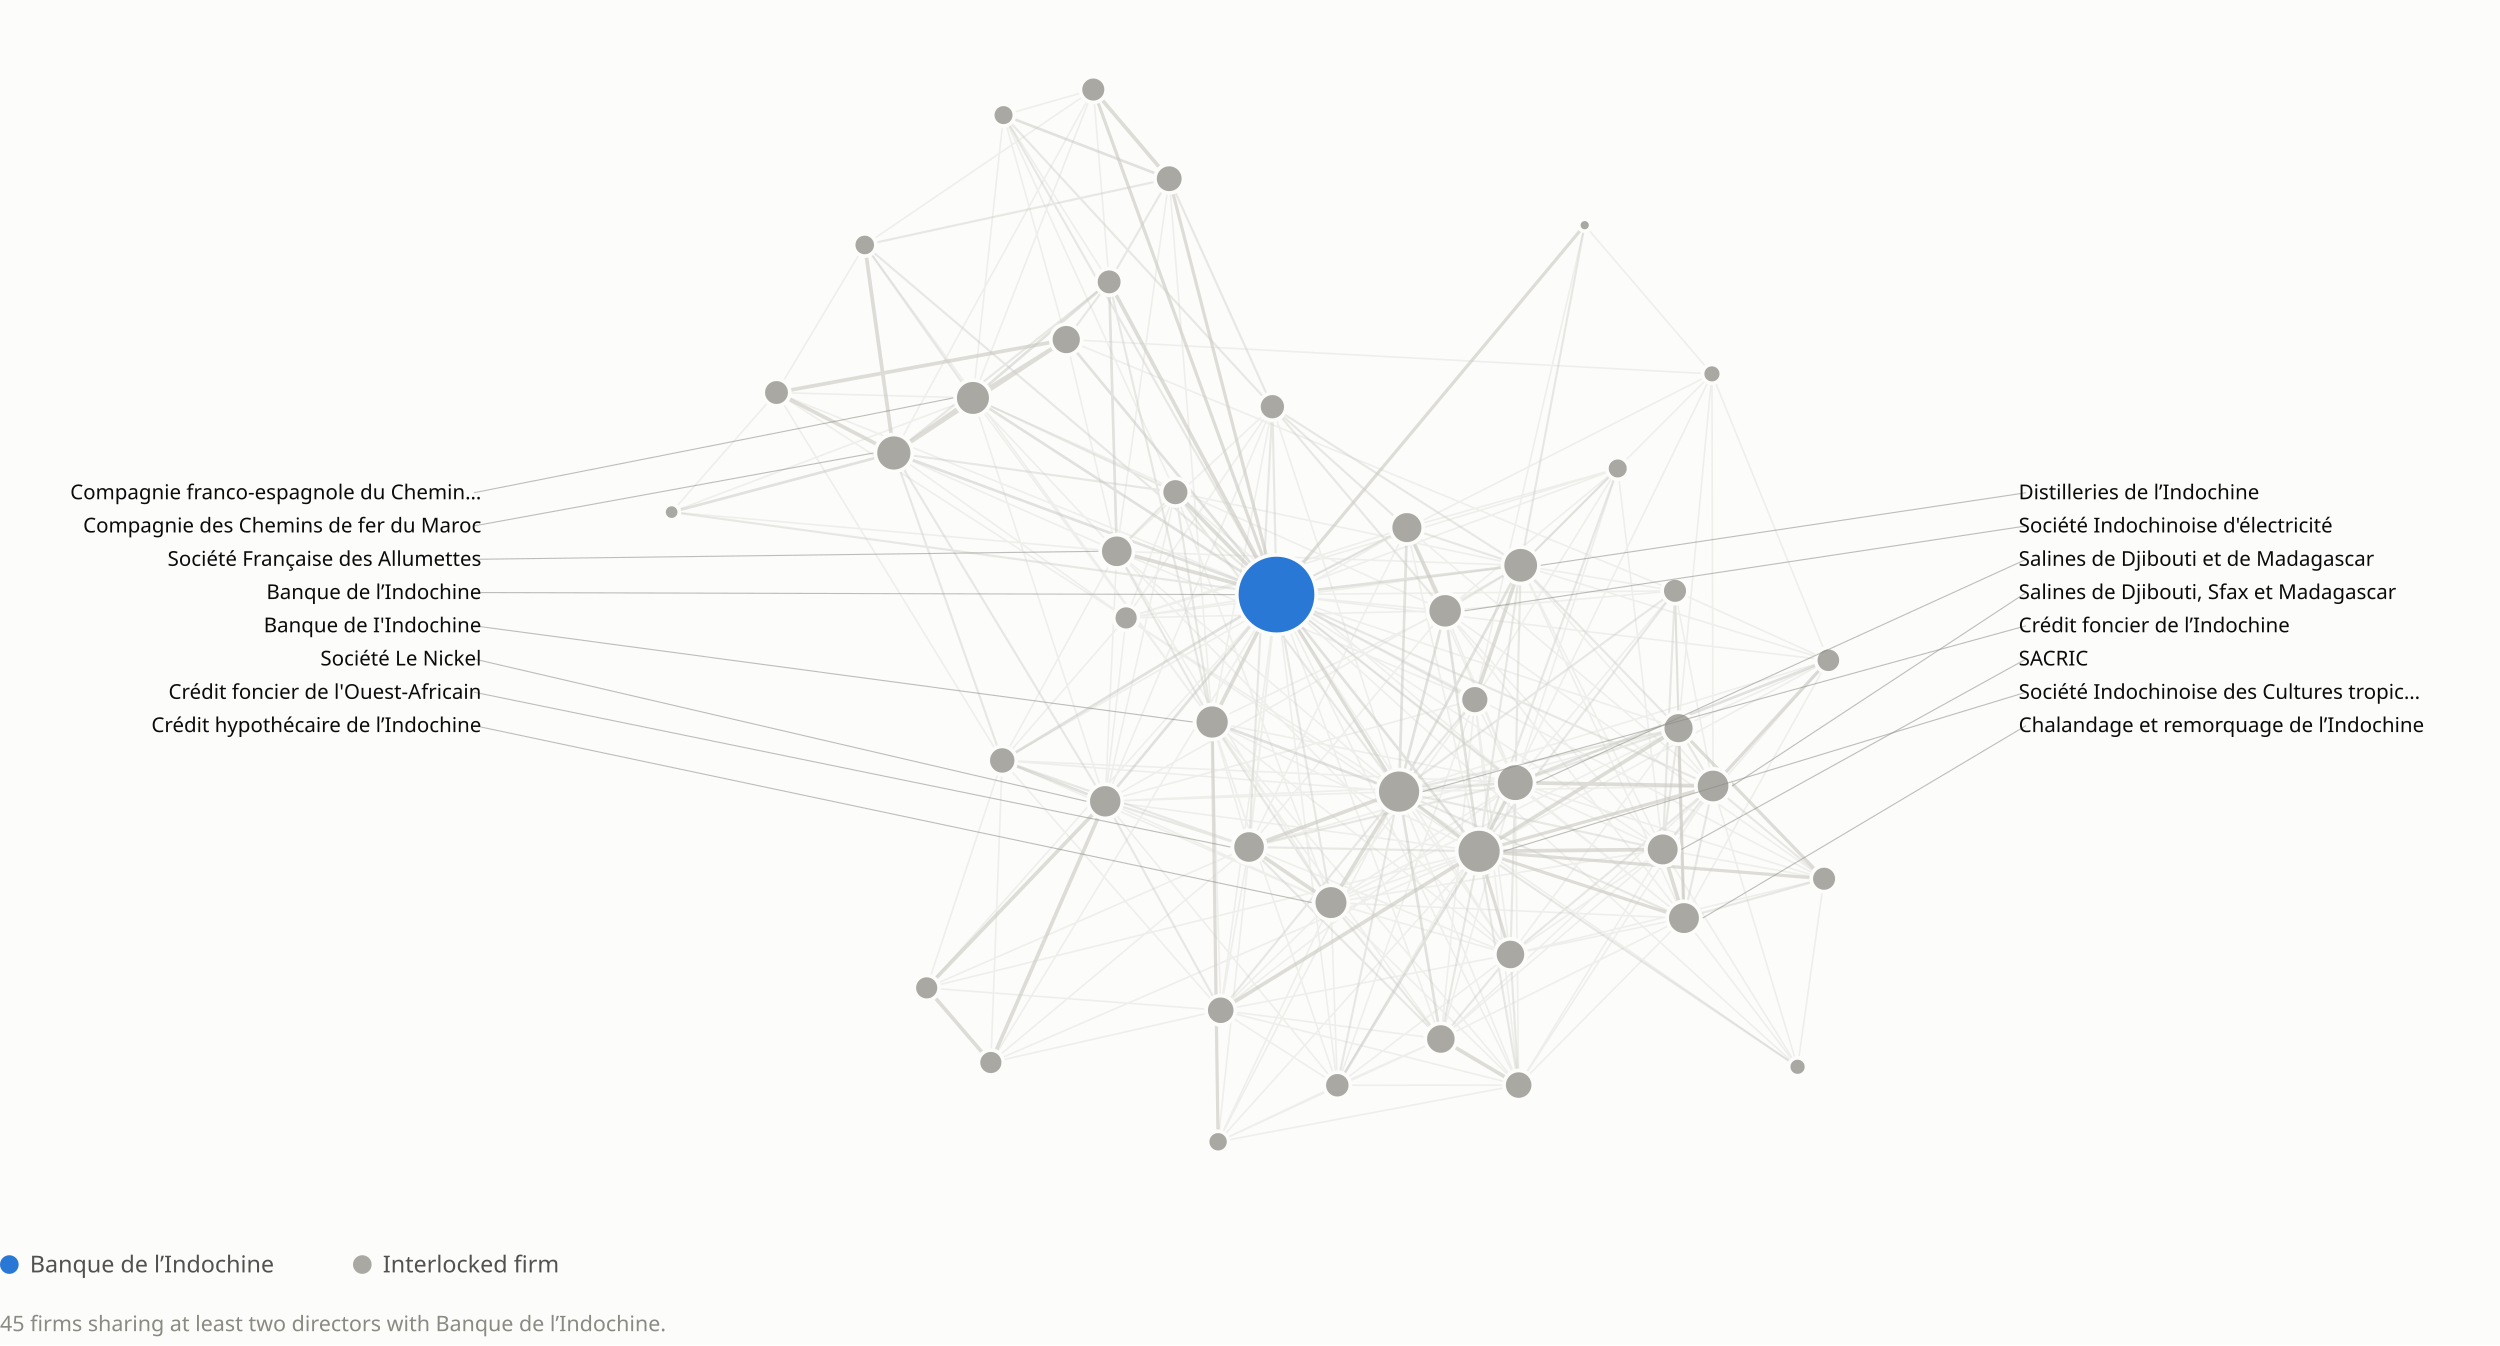
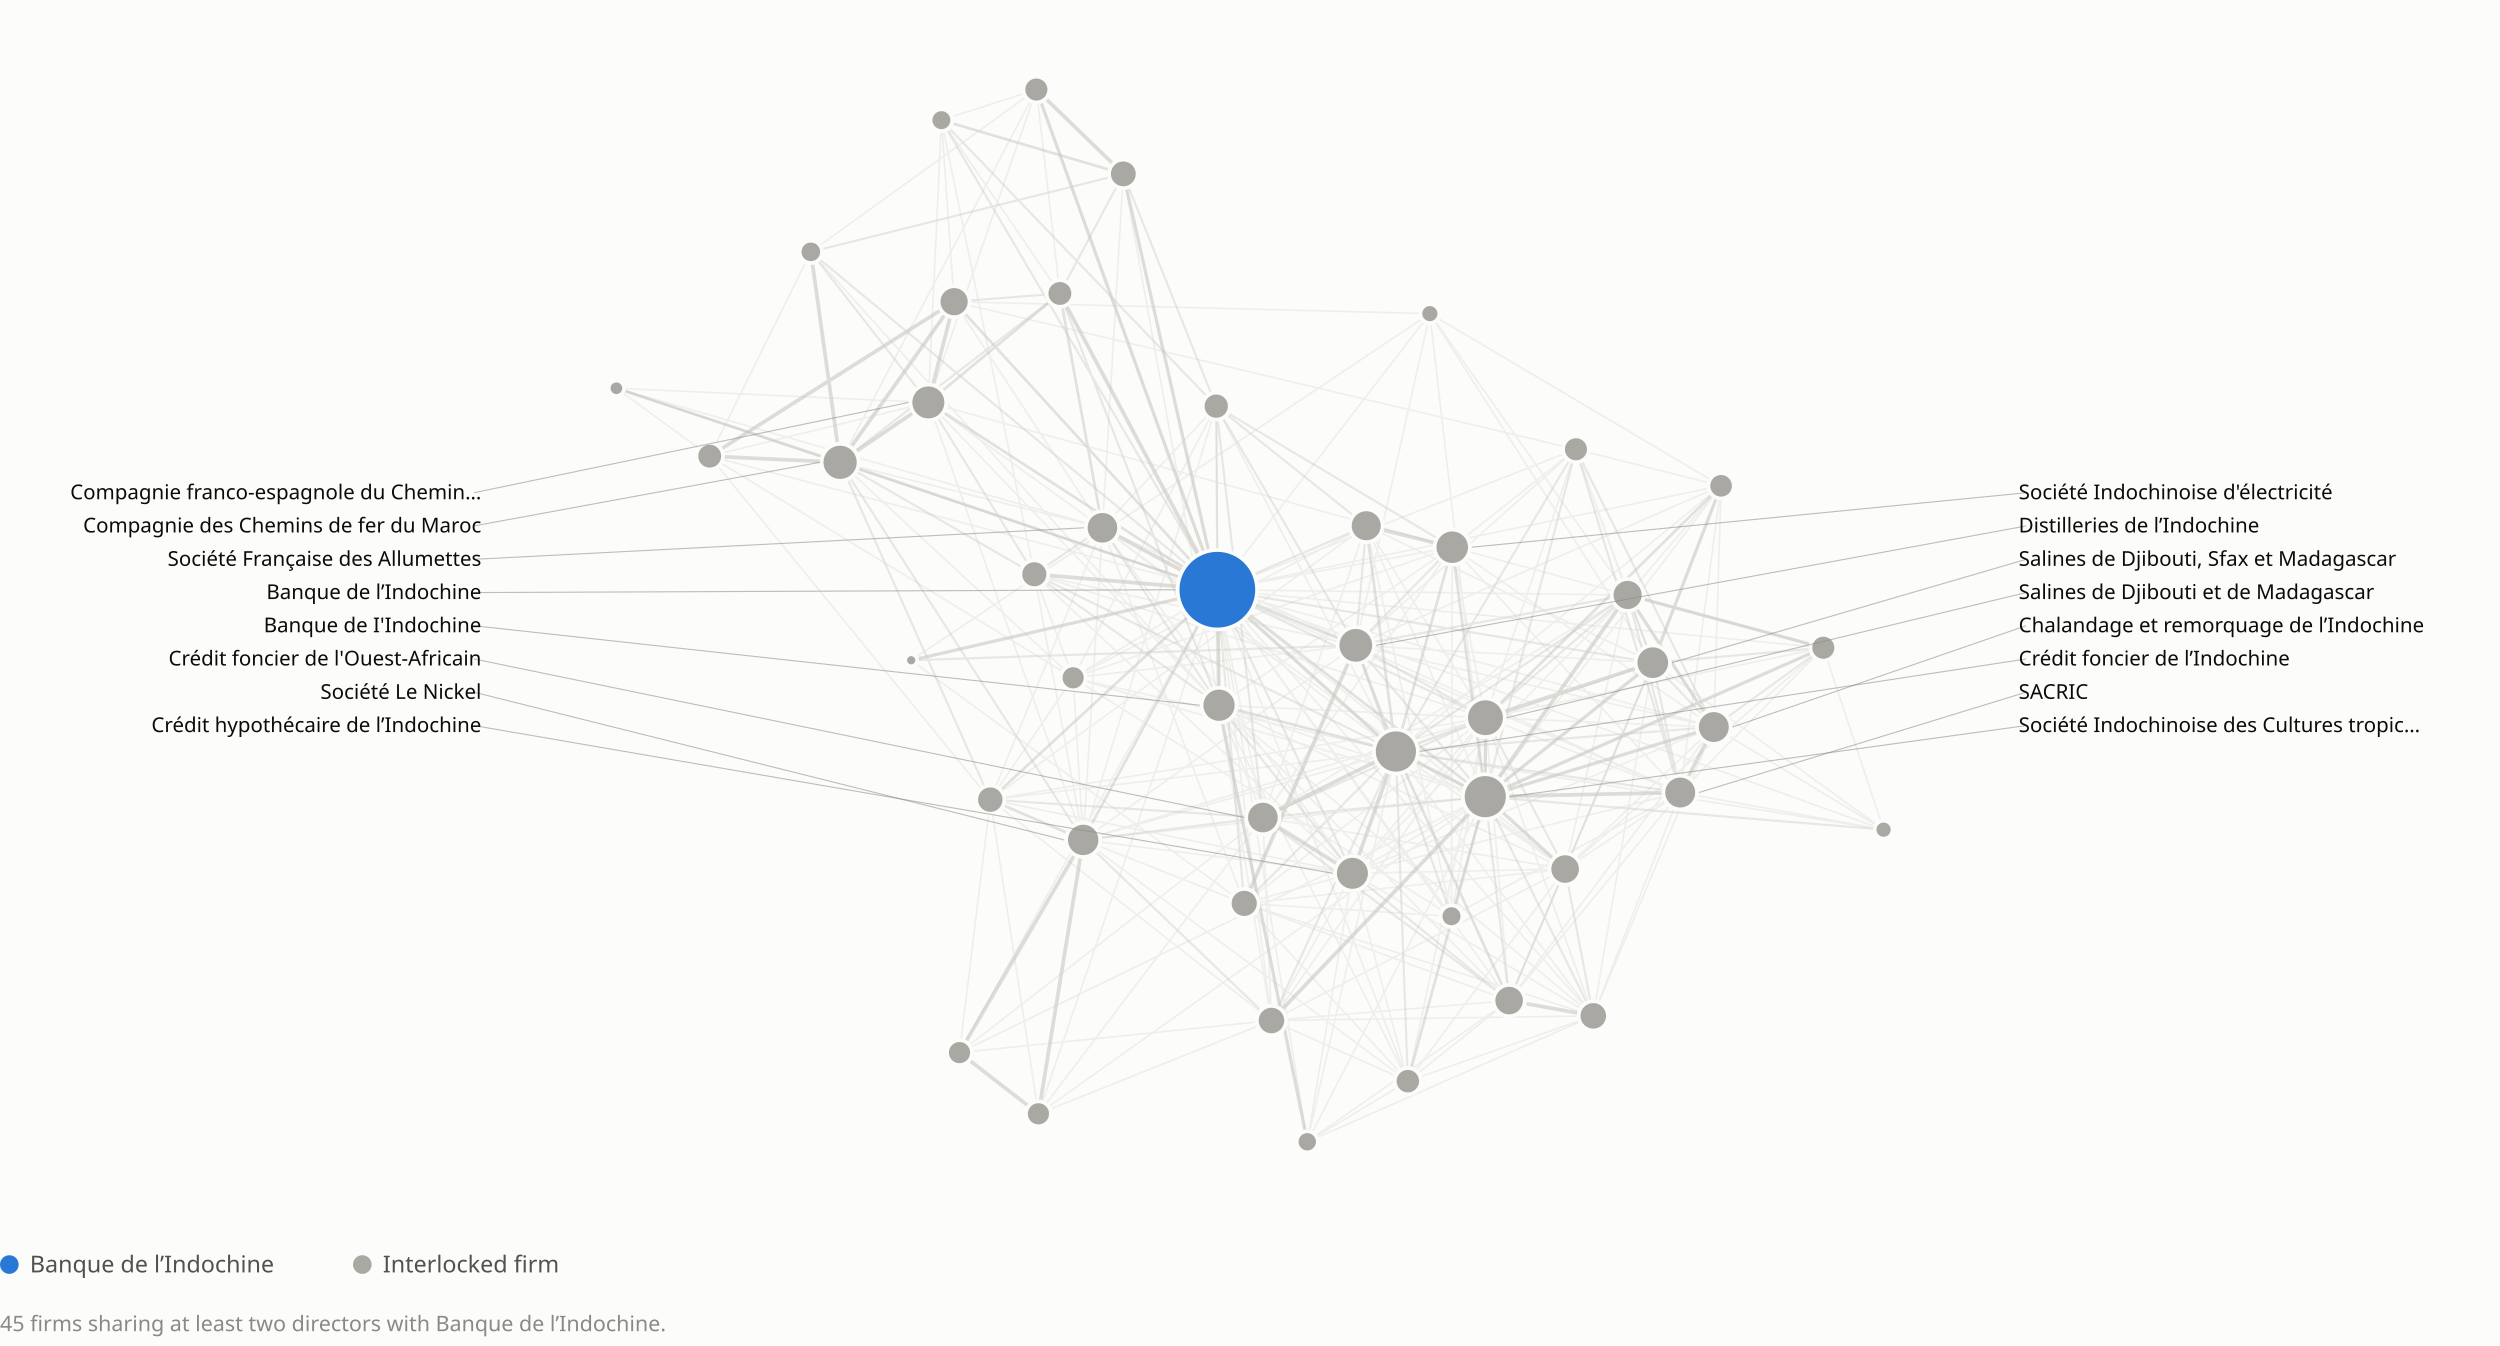
<svg xmlns="http://www.w3.org/2000/svg" viewBox="0 0 1340 721" width="1340" height="721" role="img" aria-label="Interlock neighbourhood of Banque de l’Indochine">
  <rect width="1340" height="721" fill="#fcfcfb" />
  <g stroke="#c9c8c2" fill="none">
-     <path d="M897.8 316.7L902.6 492.1M897.8 316.7L749.9 424.3M897.8 316.7L792.8 456.3M897.8 316.7L891.2 455.3M630.0 263.8L479.1 242.8M630.0 263.8L649.7 387.0M630.0 263.8L521.5 213.3M630.0 263.8L749.9 424.3M630.0 263.8L598.6 295.5M682.0 218.0L626.7 95.8M682.0 218.0L684.2 318.7M682.0 218.0L537.9 61.7M682.0 218.0L669.5 454.0M682.0 218.0L815.1 303.0M682.0 218.0L754.1 282.8M682.0 218.0L774.6 327.4M571.5 182.0L594.5 151.1M754.1 282.8L684.2 318.7M754.1 282.8L815.1 303.0M792.8 456.3L963.5 571.8M792.8 456.3L815.1 303.0M792.8 456.3L867.1 251.1M792.8 456.3L669.5 454.0M792.8 456.3L814.0 581.6M792.8 456.3L772.3 556.9M479.1 242.8L594.5 151.1M479.1 242.8L537.2 407.6M479.1 242.8L592.4 429.5M537.9 61.7L684.2 318.7M918.2 421.3L684.2 318.7M918.2 421.3L902.6 492.1M918.2 421.3L891.2 455.3M918.2 421.3L977.7 471.0M918.2 421.3L899.7 390.3M918.2 421.3L809.6 511.6M594.5 151.1L626.7 95.8M594.5 151.1L649.7 387.0M867.1 251.1L815.1 303.0M790.5 375.0L749.9 424.3M790.5 375.0L684.2 318.7M809.6 511.6L814.0 581.6M809.6 511.6L772.3 556.9M809.6 511.6L812.2 419.5M713.4 483.8L684.2 318.7M713.4 483.8L772.3 556.9M713.4 483.8L649.7 387.0M669.5 454.0L537.2 407.6M669.5 454.0L592.4 429.5M669.5 454.0L812.2 419.5M669.5 454.0L772.3 556.9M592.4 429.5L654.3 541.5M521.5 213.3L463.5 131.3M812.2 419.5L684.2 318.7M812.2 419.5L749.9 424.3M812.2 419.5L815.1 303.0M812.2 419.5L899.7 390.3M598.6 295.5L649.7 387.0M626.7 95.8L463.5 131.3M891.2 455.3L749.9 424.3M891.2 455.3L899.7 390.3M902.6 492.1L749.9 424.3M902.6 492.1L977.7 471.0M849.4 120.7L815.1 303.0M654.3 541.5L749.9 424.3M899.7 390.3L749.9 424.3M899.7 390.3L815.1 303.0M463.5 131.3L684.2 318.7M774.6 327.4L815.1 303.0M684.2 318.7L360.0 274.5M716.8 581.7L749.9 424.3" stroke-width="1.16" stroke-opacity="0.400" />
-     <path d="M897.8 316.7L684.2 318.7M897.8 316.7L815.1 303.0M897.8 316.7L774.6 327.4M897.8 316.7L571.5 182.0M897.8 316.7L980.0 353.9M897.8 316.7L812.2 419.5M897.8 316.7L918.2 421.3M897.8 316.7L899.7 390.3M630.0 263.8L603.6 331.2M630.0 263.8L815.1 303.0M630.0 263.8L812.2 419.5M630.0 263.8L713.4 483.8M630.0 263.8L592.4 429.5M630.0 263.8L537.9 61.7M682.0 218.0L598.6 295.5M682.0 218.0L649.7 387.0M682.0 218.0L592.4 429.5M682.0 218.0L603.6 331.2M682.0 218.0L749.9 424.3M571.5 182.0L917.6 200.4M571.5 182.0L537.9 61.7M571.5 182.0L598.6 295.5M754.1 282.8L867.1 251.1M754.1 282.8L792.8 456.3M754.1 282.8L812.2 419.5M754.1 282.8L918.2 421.3M754.1 282.8L537.2 407.6M754.1 282.8L669.5 454.0M754.1 282.8L603.6 331.2M792.8 456.3L917.6 200.4M792.8 456.3L980.0 353.9M792.8 456.3L496.7 529.5M792.8 456.3L531.1 569.5M792.8 456.3L592.4 429.5M792.8 456.3L603.6 331.2M792.8 456.3L713.4 483.8M792.8 456.3L649.7 387.0M792.8 456.3L652.9 612.0M603.6 331.2L479.1 242.8M603.6 331.2L416.2 210.4M603.6 331.2L537.2 407.6M603.6 331.2L684.2 318.7M603.6 331.2L815.1 303.0M603.6 331.2L867.1 251.1M603.6 331.2L774.6 327.4M603.6 331.2L592.4 429.5M603.6 331.2L749.9 424.3M479.1 242.8L598.6 295.5M479.1 242.8L586.0 48.0M537.9 61.7L594.5 151.1M537.9 61.7L521.5 213.3M537.9 61.7L586.0 48.0M918.2 421.3L963.5 571.8M918.2 421.3L749.9 424.3M918.2 421.3L815.1 303.0M918.2 421.3L917.6 200.4M918.2 421.3L814.0 581.6M918.2 421.3L772.3 556.9M594.5 151.1L586.0 48.0M917.6 200.4L684.2 318.7M917.6 200.4L815.1 303.0M917.6 200.4L980.0 353.9M917.6 200.4L899.7 390.3M917.6 200.4L849.4 120.7M652.9 612.0L749.9 424.3M652.9 612.0L713.4 483.8M652.9 612.0L684.2 318.7M652.9 612.0L814.0 581.6M652.9 612.0L772.3 556.9M652.9 612.0L716.8 581.7M531.1 569.5L537.2 407.6M531.1 569.5L684.2 318.7M531.1 569.5L669.5 454.0M531.1 569.5L654.3 541.5M496.7 529.5L537.2 407.6M496.7 529.5L684.2 318.7M496.7 529.5L669.5 454.0M496.7 529.5L654.3 541.5M867.1 251.1L684.2 318.7M867.1 251.1L774.6 327.4M867.1 251.1L891.2 455.3M867.1 251.1L812.2 419.5M867.1 251.1L790.5 375.0M790.5 375.0L849.4 120.7M790.5 375.0L713.4 483.8M790.5 375.0L814.0 581.6M790.5 375.0L772.3 556.9M790.5 375.0L716.8 581.7M790.5 375.0L592.4 429.5M790.5 375.0L809.6 511.6M790.5 375.0L812.2 419.5M790.5 375.0L598.6 295.5M809.6 511.6L598.6 295.5M809.6 511.6L649.7 387.0M809.6 511.6L684.2 318.7M809.6 511.6L902.6 492.1M809.6 511.6L891.2 455.3M809.6 511.6L977.7 471.0M809.6 511.6L669.5 454.0M809.6 511.6L899.7 390.3M809.6 511.6L749.9 424.3M809.6 511.6L713.4 483.8M809.6 511.6L654.3 541.5M809.6 511.6L716.8 581.7M713.4 483.8L537.2 407.6M713.4 483.8L598.6 295.5M713.4 483.8L592.4 429.5M713.4 483.8L902.6 492.1M713.4 483.8L891.2 455.3M713.4 483.8L899.7 390.3M713.4 483.8L814.0 581.6M713.4 483.8L654.3 541.5M713.4 483.8L716.8 581.7M713.4 483.8L812.2 419.5M669.5 454.0L684.2 318.7M669.5 454.0L774.6 327.4M669.5 454.0L654.3 541.5M669.5 454.0L899.7 390.3M669.5 454.0L649.7 387.0M814.0 581.6L902.6 492.1M814.0 581.6L891.2 455.3M814.0 581.6L649.7 387.0M814.0 581.6L749.9 424.3M814.0 581.6L654.3 541.5M814.0 581.6L716.8 581.7M814.0 581.6L812.2 419.5M814.0 581.6L684.2 318.7M592.4 429.5L521.5 213.3M592.4 429.5L598.6 295.5M592.4 429.5L749.9 424.3M592.4 429.5L815.1 303.0M592.4 429.5L812.2 419.5M592.4 429.5L716.8 581.7M521.5 213.3L416.2 210.4M521.5 213.3L649.7 387.0M521.5 213.3L774.6 327.4M521.5 213.3L360.0 274.5M521.5 213.3L598.6 295.5M521.5 213.3L586.0 48.0M812.2 419.5L902.6 492.1M812.2 419.5L774.6 327.4M812.2 419.5L891.2 455.3M812.2 419.5L977.7 471.0M812.2 419.5L537.2 407.6M812.2 419.5L654.3 541.5M812.2 419.5L649.7 387.0M812.2 419.5L772.3 556.9M812.2 419.5L716.8 581.7M586.0 48.0L463.5 131.3M598.6 295.5L537.2 407.6M598.6 295.5L749.9 424.3M598.6 295.5L626.7 95.8M598.6 295.5L360.0 274.5M598.6 295.5L815.1 303.0M963.5 571.8L684.2 318.7M963.5 571.8L902.6 492.1M963.5 571.8L749.9 424.3M963.5 571.8L891.2 455.3M963.5 571.8L977.7 471.0M626.7 95.8L649.7 387.0M980.0 353.9L684.2 318.7M980.0 353.9L902.6 492.1M980.0 353.9L749.9 424.3M980.0 353.9L815.1 303.0M980.0 353.9L891.2 455.3M980.0 353.9L899.7 390.3M891.2 455.3L684.2 318.7M891.2 455.3L815.1 303.0M891.2 455.3L774.6 327.4M891.2 455.3L977.7 471.0M891.2 455.3L772.3 556.9M902.6 492.1L684.2 318.7M902.6 492.1L815.1 303.0M902.6 492.1L774.6 327.4M902.6 492.1L772.3 556.9M977.7 471.0L684.2 318.7M977.7 471.0L774.6 327.4M654.3 541.5L537.2 407.6M654.3 541.5L684.2 318.7M654.3 541.5L649.7 387.0M654.3 541.5L772.3 556.9M654.3 541.5L716.8 581.7M772.3 556.9L649.7 387.0M772.3 556.9L716.8 581.7M772.3 556.9L684.2 318.7M899.7 390.3L684.2 318.7M463.5 131.3L649.7 387.0M463.5 131.3L416.2 210.4M416.2 210.4L360.0 274.5M416.2 210.4L537.2 407.6M416.2 210.4L684.2 318.7M774.6 327.4L684.2 318.7M774.6 327.4L649.7 387.0M537.2 407.6L749.9 424.3M684.2 318.7L716.8 581.7M649.7 387.0L716.8 581.7" stroke-width="0.88" stroke-opacity="0.280" />
-     <path d="M630.0 263.8L684.2 318.7M571.5 182.0L521.5 213.3M571.5 182.0L416.2 210.4M571.5 182.0L479.1 242.8M754.1 282.8L774.6 327.4M792.8 456.3L654.3 541.5M792.8 456.3L891.2 455.3M792.8 456.3L899.7 390.3M479.1 242.8L521.5 213.3M479.1 242.8L416.2 210.4M479.1 242.8L463.5 131.3M918.2 421.3L812.2 419.5M594.5 151.1L684.2 318.7M531.1 569.5L496.7 529.5M531.1 569.5L592.4 429.5M496.7 529.5L592.4 429.5M790.5 375.0L815.1 303.0M713.4 483.8L749.9 424.3M713.4 483.8L669.5 454.0M669.5 454.0L749.9 424.3M814.0 581.6L772.3 556.9M586.0 48.0L626.7 95.8M598.6 295.5L684.2 318.7M891.2 455.3L902.6 492.1M684.2 318.7L649.7 387.0" stroke-width="2.00" stroke-opacity="0.620" />
-     <path d="M571.5 182.0L684.2 318.7M754.1 282.8L749.9 424.3M792.8 456.3L684.2 318.7M792.8 456.3L774.6 327.4M792.8 456.3L716.8 581.7M479.1 242.8L360.0 274.5M479.1 242.8L684.2 318.7M537.9 61.7L626.7 95.8M594.5 151.1L521.5 213.3M594.5 151.1L598.6 295.5M592.4 429.5L537.2 407.6M592.4 429.5L684.2 318.7M521.5 213.3L684.2 318.7M812.2 419.5L980.0 353.9M772.3 556.9L749.9 424.3M774.6 327.4L749.9 424.3M537.2 407.6L684.2 318.7M684.2 318.7L815.1 303.0M649.7 387.0L749.9 424.3M815.1 303.0L749.9 424.3" stroke-width="1.44" stroke-opacity="0.520" />
-     <path d="M792.8 456.3L902.6 492.1M792.8 456.3L749.9 424.3M792.8 456.3L812.2 419.5M792.8 456.3L918.2 421.3M792.8 456.3L977.7 471.0M792.8 456.3L809.6 511.6M918.2 421.3L980.0 353.9M652.9 612.0L649.7 387.0M586.0 48.0L684.2 318.7M626.7 95.8L684.2 318.7M902.6 492.1L899.7 390.3M977.7 471.0L899.7 390.3M849.4 120.7L684.2 318.7M684.2 318.7L749.9 424.3" stroke-width="1.72" stroke-opacity="0.620" />
+     <path d="M854.0 544.5L808.9 536.3M732.3 281.8L778.4 293.3M556.6 597.0L514.3 564.2M556.6 597.0L580.6 450.2M726.7 345.9L666.9 484.2M681.5 547.0L796.1 427.0M450.3 247.8L497.6 215.7M450.3 247.8L380.4 244.5M450.3 247.8L511.4 161.7M450.3 247.8L434.6 135.0M748.2 402.8L724.9 468.1M748.2 402.8L676.9 438.2M602.1 93.2L555.5 48.0M380.4 244.5L511.4 161.7M554.4 307.8L652.5 316.1M511.4 161.7L497.6 215.7M568.1 157.3L652.5 316.1M653.4 378.0L652.5 316.1M885.9 355.2L796.2 384.7M652.5 316.1L590.9 282.9M580.6 450.2L514.3 564.2M796.1 427.0L900.6 424.8M796.1 427.0L872.4 318.9M676.9 438.2L724.9 468.1M900.6 424.8L918.6 389.7" stroke-width="2.00" stroke-opacity="0.620" />
+     <path d="M854.0 544.5L796.1 427.0M854.0 544.5L838.9 465.8M977.3 347.2L918.6 389.7M977.3 347.2L885.9 355.2M732.3 281.8L652.5 316.1M732.3 281.8L726.7 345.9M732.3 281.8L651.9 217.7M488.4 353.9L726.7 345.9M504.6 64.4L652.5 316.1M504.6 64.4L651.9 217.7M726.7 345.9L778.0 491.1M726.7 345.9L796.1 427.0M726.7 345.9L778.4 293.3M726.7 345.9L796.2 384.7M726.7 345.9L872.4 318.9M726.7 345.9L651.9 217.7M844.7 240.8L918.6 389.7M844.7 240.8L748.2 402.8M844.7 240.8L796.1 427.0M844.7 240.8L900.6 424.8M778.4 293.3L651.9 217.7M681.5 547.0L580.6 450.2M681.5 547.0L748.2 402.8M450.3 247.8L554.4 307.8M450.3 247.8L568.1 157.3M450.3 247.8L530.8 428.6M450.3 247.8L580.6 450.2M748.2 402.8L918.6 389.7M748.2 402.8L554.4 307.8M748.2 402.8L900.6 424.8M748.2 402.8L796.2 384.7M748.2 402.8L872.4 318.9M748.2 402.8L666.9 484.2M748.2 402.8L754.6 579.5M434.6 135.0L497.6 215.7M434.6 135.0L602.1 93.2M434.6 135.0L652.5 316.1M1009.6 444.7L796.1 427.0M602.1 93.2L651.9 217.7M602.1 93.2L568.1 157.3M666.9 484.2L652.5 316.1M330.4 208.1L652.5 316.1M651.9 217.7L652.5 316.1M651.9 217.7L676.9 438.2M554.4 307.8L653.4 378.0M554.4 307.8L497.6 215.7M554.4 307.8L590.9 282.9M511.4 161.7L568.1 157.3M838.9 465.8L808.9 536.3M838.9 465.8L885.9 355.2M838.9 465.8L796.2 384.7M568.1 157.3L653.4 378.0M653.4 378.0L590.9 282.9M653.4 378.0L724.9 468.1M885.9 355.2L652.5 316.1M885.9 355.2L918.6 389.7M885.9 355.2L900.6 424.8M885.9 355.2L872.4 318.9M652.5 316.1L796.2 384.7M652.5 316.1L724.9 468.1M580.6 450.2L676.9 438.2M808.9 536.3L676.9 438.2M808.9 536.3L724.9 468.1M808.9 536.3L796.1 427.0M796.2 384.7L872.4 318.9M796.2 384.7L676.9 438.2M796.1 427.0L778.0 491.1M796.1 427.0L676.9 438.2M530.8 428.6L676.9 438.2M872.4 318.9L900.6 424.8" stroke-width="1.16" stroke-opacity="0.400" />
+     <path d="M854.0 544.5L918.6 389.7M854.0 544.5L900.6 424.8M854.0 544.5L885.9 355.2M854.0 544.5L653.4 378.0M854.0 544.5L748.2 402.8M854.0 544.5L724.9 468.1M854.0 544.5L666.9 484.2M854.0 544.5L681.5 547.0M854.0 544.5L754.6 579.5M854.0 544.5L796.2 384.7M854.0 544.5L652.5 316.1M854.0 544.5L700.7 612.0M977.3 347.2L652.5 316.1M977.3 347.2L1009.6 444.7M977.3 347.2L778.4 293.3M977.3 347.2L900.6 424.8M977.3 347.2L796.2 384.7M977.3 347.2L838.9 465.8M732.3 281.8L778.0 491.1M732.3 281.8L796.1 427.0M732.3 281.8L796.2 384.7M732.3 281.8L885.9 355.2M732.3 281.8L530.8 428.6M732.3 281.8L676.9 438.2M732.3 281.8L575.2 363.3M488.4 353.9L766.4 168.1M488.4 353.9L666.9 484.2M766.4 168.1L652.5 316.1M766.4 168.1L726.7 345.9M766.4 168.1L796.1 427.0M766.4 168.1L511.4 161.7M766.4 168.1L922.5 260.4M766.4 168.1L885.9 355.2M766.4 168.1L872.4 318.9M504.6 64.4L511.4 161.7M504.6 64.4L568.1 157.3M504.6 64.4L497.6 215.7M504.6 64.4L555.5 48.0M504.6 64.4L554.4 307.8M700.7 612.0L748.2 402.8M700.7 612.0L724.9 468.1M700.7 612.0L796.1 427.0M700.7 612.0L652.5 316.1M700.7 612.0L808.9 536.3M700.7 612.0L754.6 579.5M556.6 597.0L530.8 428.6M556.6 597.0L652.5 316.1M556.6 597.0L676.9 438.2M556.6 597.0L796.1 427.0M556.6 597.0L681.5 547.0M726.7 345.9L844.7 240.8M726.7 345.9L918.6 389.7M726.7 345.9L554.4 307.8M726.7 345.9L900.6 424.8M726.7 345.9L922.5 260.4M726.7 345.9L885.9 355.2M726.7 345.9L580.6 450.2M726.7 345.9L575.2 363.3M726.7 345.9L590.9 282.9M844.7 240.8L652.5 316.1M844.7 240.8L778.4 293.3M844.7 240.8L511.4 161.7M844.7 240.8L922.5 260.4M844.7 240.8L796.2 384.7M844.7 240.8L885.9 355.2M844.7 240.8L872.4 318.9M778.4 293.3L652.5 316.1M778.4 293.3L918.6 389.7M778.4 293.3L778.0 491.1M778.4 293.3L497.6 215.7M778.4 293.3L900.6 424.8M778.4 293.3L796.2 384.7M778.4 293.3L676.9 438.2M778.4 293.3L575.2 363.3M778.4 293.3L653.4 378.0M681.5 547.0L530.8 428.6M681.5 547.0L652.5 316.1M681.5 547.0L514.3 564.2M681.5 547.0L676.9 438.2M681.5 547.0L796.2 384.7M681.5 547.0L653.4 378.0M681.5 547.0L724.9 468.1M681.5 547.0L808.9 536.3M681.5 547.0L754.6 579.5M681.5 547.0L838.9 465.8M450.3 247.8L575.2 363.3M450.3 247.8L590.9 282.9M450.3 247.8L555.5 48.0M748.2 402.8L1009.6 444.7M748.2 402.8L922.5 260.4M748.2 402.8L885.9 355.2M748.2 402.8L530.8 428.6M748.2 402.8L590.9 282.9M748.2 402.8L580.6 450.2M748.2 402.8L838.9 465.8M748.2 402.8L651.9 217.7M748.2 402.8L575.2 363.3M434.6 135.0L555.5 48.0M434.6 135.0L653.4 378.0M434.6 135.0L380.4 244.5M1009.6 444.7L652.5 316.1M1009.6 444.7L918.6 389.7M1009.6 444.7L900.6 424.8M1009.6 444.7L885.9 355.2M602.1 93.2L590.9 282.9M602.1 93.2L653.4 378.0M666.9 484.2L724.9 468.1M666.9 484.2L808.9 536.3M666.9 484.2L754.6 579.5M666.9 484.2L580.6 450.2M666.9 484.2L838.9 465.8M666.9 484.2L796.2 384.7M666.9 484.2L590.9 282.9M666.9 484.2L778.0 491.1M330.4 208.1L380.4 244.5M330.4 208.1L497.6 215.7M330.4 208.1L590.9 282.9M380.4 244.5L497.6 215.7M380.4 244.5L575.2 363.3M380.4 244.5L530.8 428.6M380.4 244.5L652.5 316.1M651.9 217.7L590.9 282.9M651.9 217.7L653.4 378.0M651.9 217.7L580.6 450.2M651.9 217.7L575.2 363.3M554.4 307.8L575.2 363.3M554.4 307.8L796.2 384.7M554.4 307.8L724.9 468.1M554.4 307.8L580.6 450.2M511.4 161.7L590.9 282.9M838.9 465.8L590.9 282.9M838.9 465.8L653.4 378.0M838.9 465.8L652.5 316.1M838.9 465.8L918.6 389.7M838.9 465.8L900.6 424.8M838.9 465.8L676.9 438.2M838.9 465.8L872.4 318.9M838.9 465.8L724.9 468.1M838.9 465.8L754.6 579.5M754.6 579.5L653.4 378.0M754.6 579.5L724.9 468.1M754.6 579.5L808.9 536.3M754.6 579.5L580.6 450.2M754.6 579.5L796.2 384.7M754.6 579.5L652.5 316.1M568.1 157.3L555.5 48.0M653.4 378.0L497.6 215.7M653.4 378.0L676.9 438.2M653.4 378.0L808.9 536.3M653.4 378.0L796.2 384.7M653.4 378.0L796.1 427.0M885.9 355.2L808.9 536.3M652.5 316.1L918.6 389.7M652.5 316.1L778.0 491.1M652.5 316.1L900.6 424.8M652.5 316.1L922.5 260.4M652.5 316.1L872.4 318.9M652.5 316.1L514.3 564.2M652.5 316.1L676.9 438.2M652.5 316.1L575.2 363.3M652.5 316.1L808.9 536.3M590.9 282.9L530.8 428.6M590.9 282.9L724.9 468.1M590.9 282.9L580.6 450.2M590.9 282.9L497.6 215.7M922.5 260.4L918.6 389.7M922.5 260.4L796.1 427.0M922.5 260.4L900.6 424.8M922.5 260.4L872.4 318.9M580.6 450.2L497.6 215.7M580.6 450.2L724.9 468.1M580.6 450.2L796.1 427.0M580.6 450.2L796.2 384.7M580.6 450.2L575.2 363.3M514.3 564.2L530.8 428.6M514.3 564.2L676.9 438.2M514.3 564.2L796.1 427.0M575.2 363.3L530.8 428.6M575.2 363.3L778.0 491.1M575.2 363.3L796.1 427.0M808.9 536.3L918.6 389.7M808.9 536.3L900.6 424.8M808.9 536.3L796.2 384.7M796.2 384.7L918.6 389.7M796.2 384.7L778.0 491.1M796.2 384.7L900.6 424.8M796.2 384.7L530.8 428.6M796.2 384.7L724.9 468.1M796.1 427.0L724.9 468.1M778.0 491.1L900.6 424.8M530.8 428.6L724.9 468.1M872.4 318.9L676.9 438.2M872.4 318.9L724.9 468.1M497.6 215.7L555.5 48.0M900.6 424.8L724.9 468.1M918.6 389.7L724.9 468.1" stroke-width="0.88" stroke-opacity="0.280" />
+     <path d="M977.3 347.2L796.1 427.0M977.3 347.2L872.4 318.9M488.4 353.9L652.5 316.1M700.7 612.0L653.4 378.0M748.2 402.8L652.5 316.1M748.2 402.8L796.1 427.0M602.1 93.2L652.5 316.1M838.9 465.8L796.1 427.0M885.9 355.2L796.1 427.0M885.9 355.2L922.5 260.4M652.5 316.1L555.5 48.0M796.2 384.7L796.1 427.0M796.1 427.0L918.6 389.7M872.4 318.9L918.6 389.7" stroke-width="1.72" stroke-opacity="0.620" />
+     <path d="M732.3 281.8L748.2 402.8M504.6 64.4L602.1 93.2M726.7 345.9L652.5 316.1M726.7 345.9L748.2 402.8M778.4 293.3L748.2 402.8M778.4 293.3L796.1 427.0M450.3 247.8L330.4 208.1M450.3 247.8L652.5 316.1M748.2 402.8L808.9 536.3M748.2 402.8L653.4 378.0M511.4 161.7L652.5 316.1M754.6 579.5L796.1 427.0M568.1 157.3L497.6 215.7M568.1 157.3L590.9 282.9M652.5 316.1L497.6 215.7M652.5 316.1L796.1 427.0M652.5 316.1L530.8 428.6M652.5 316.1L580.6 450.2M922.5 260.4L796.2 384.7M580.6 450.2L530.8 428.6" stroke-width="1.44" stroke-opacity="0.520" />
  </g>
  <g>
-     <circle class="nd" data-id="chalandage" cx="897.8" cy="316.7" r="6.92" fill="#a9a8a2" stroke="#fcfcfb" stroke-width="2" />
-     <circle class="nd" data-id="cheminferfrancoethiopiendjiboutiaddisabeba" cx="630.0" cy="263.8" r="7.46" fill="#a9a8a2" stroke="#fcfcfb" stroke-width="2" />
-     <circle class="nd" data-id="creditcolonial" cx="682.0" cy="218.0" r="7.25" fill="#a9a8a2" stroke="#fcfcfb" stroke-width="2" />
-     <circle class="nd" data-id="maroc" cx="571.5" cy="182.0" r="8.29" fill="#a9a8a2" stroke="#fcfcfb" stroke-width="2" />
-     <circle class="nd" data-id="eauxelectriciteindochine" cx="754.1" cy="282.8" r="8.78" fill="#a9a8a2" stroke="#fcfcfb" stroke-width="2" />
-     <circle class="nd" data-id="indochinoiseculturestropicales" cx="792.8" cy="456.3" r="12.02" fill="#a9a8a2" stroke="#fcfcfb" stroke-width="2" />
-     <circle class="nd" data-id="tramwayseclairageelectriquesshanghai" cx="603.6" cy="331.2" r="6.68" fill="#a9a8a2" stroke="#fcfcfb" stroke-width="2" />
-     <circle class="nd" data-id="cheminsfermaroc" cx="479.1" cy="242.8" r="9.90" fill="#a9a8a2" stroke="#fcfcfb" stroke-width="2" />
-     <circle class="nd" data-id="comptoirnationalescompteparis" cx="537.9" cy="61.7" r="5.83" fill="#a9a8a2" stroke="#fcfcfb" stroke-width="2" />
-     <circle class="nd" data-id="salinesdjiboutisfaxmadagascar" cx="918.2" cy="421.3" r="9.22" fill="#a9a8a2" stroke="#fcfcfb" stroke-width="2" />
-     <circle class="nd" data-id="creditfoncieregyptien" cx="594.5" cy="151.1" r="7.14" fill="#a9a8a2" stroke="#fcfcfb" stroke-width="2" />
-     <circle class="nd" data-id="industriellechimieextremeorient" cx="917.6" cy="200.4" r="5.06" fill="#a9a8a2" stroke="#fcfcfb" stroke-width="2" />
-     <circle class="nd" data-id="indochinefilmscinemas" cx="652.9" cy="612.0" r="5.66" fill="#a9a8a2" stroke="#fcfcfb" stroke-width="2" />
-     <circle class="nd" data-id="camausportingclub" cx="531.1" cy="569.5" r="6.68" fill="#a9a8a2" stroke="#fcfcfb" stroke-width="2" />
-     <circle class="nd" data-id="caledonickel" cx="496.7" cy="529.5" r="6.68" fill="#a9a8a2" stroke="#fcfcfb" stroke-width="2" />
-     <circle class="nd" data-id="entreprisesdragagestravauxpublics" cx="867.1" cy="251.1" r="5.83" fill="#a9a8a2" stroke="#fcfcfb" stroke-width="2" />
-     <circle class="nd" data-id="distilleriesiindochine" cx="790.5" cy="375.0" r="7.75" fill="#a9a8a2" stroke="#fcfcfb" stroke-width="2" />
-     <circle class="nd" data-id="plantationsindochinoises" cx="809.6" cy="511.6" r="8.38" fill="#a9a8a2" stroke="#fcfcfb" stroke-width="2" />
-     <circle class="nd" data-id="credithypothecaireindochine" cx="713.4" cy="483.8" r="9.30" fill="#a9a8a2" stroke="#fcfcfb" stroke-width="2" />
-     <circle class="nd" data-id="creditfoncierouestafricain" cx="669.5" cy="454.0" r="8.93" fill="#a9a8a2" stroke="#fcfcfb" stroke-width="2" />
-     <circle class="nd" data-id="creditmobilierindochinois" cx="814.0" cy="581.6" r="7.85" fill="#a9a8a2" stroke="#fcfcfb" stroke-width="2" />
-     <circle class="nd" data-id="nickel" cx="592.4" cy="429.5" r="9.15" fill="#a9a8a2" stroke="#fcfcfb" stroke-width="2" />
-     <circle class="nd" data-id="francoespagnolecheminfertangerfez" cx="521.5" cy="213.3" r="9.57" fill="#a9a8a2" stroke="#fcfcfb" stroke-width="2" />
-     <circle class="nd" data-id="salinesdjiboutimadagascar" cx="812.2" cy="419.5" r="10.34" fill="#a9a8a2" stroke="#fcfcfb" stroke-width="2" />
-     <circle class="nd" data-id="banqueindustrielleafriquenord" cx="586.0" cy="48.0" r="6.92" fill="#a9a8a2" stroke="#fcfcfb" stroke-width="2" />
-     <circle class="nd" data-id="allumettes" cx="598.6" cy="295.5" r="8.93" fill="#a9a8a2" stroke="#fcfcfb" stroke-width="2" />
-     <circle class="nd" data-id="caoutchoucsindochine" cx="963.5" cy="571.8" r="4.81" fill="#a9a8a2" stroke="#fcfcfb" stroke-width="2" />
-     <circle class="nd" data-id="banquealgerie" cx="626.7" cy="95.8" r="7.66" fill="#a9a8a2" stroke="#fcfcfb" stroke-width="2" />
-     <circle class="nd" data-id="salinesdjibouti" cx="980.0" cy="353.9" r="6.80" fill="#a9a8a2" stroke="#fcfcfb" stroke-width="2" />
-     <circle class="nd" data-id="sacric" cx="891.2" cy="455.3" r="9.01" fill="#a9a8a2" stroke="#fcfcfb" stroke-width="2" />
-     <circle class="nd" data-id="chalandageremorquageindochine" cx="902.6" cy="492.1" r="9.01" fill="#a9a8a2" stroke="#fcfcfb" stroke-width="2" />
-     <circle class="nd" data-id="soieriesfducharne" cx="977.7" cy="471.0" r="6.92" fill="#a9a8a2" stroke="#fcfcfb" stroke-width="2" />
-     <circle class="nd" data-id="tabacsindochine" cx="849.4" cy="120.7" r="3.20" fill="#a9a8a2" stroke="#fcfcfb" stroke-width="2" />
-     <circle class="nd" data-id="indochinoiseplantationsheveas" cx="654.3" cy="541.5" r="7.85" fill="#a9a8a2" stroke="#fcfcfb" stroke-width="2" />
-     <circle class="nd" data-id="creditmobilierindochinoisexploitationmonts" cx="772.3" cy="556.9" r="8.38" fill="#a9a8a2" stroke="#fcfcfb" stroke-width="2" />
-     <circle class="nd" data-id="sucreriesraffineriesindochine" cx="899.7" cy="390.3" r="8.54" fill="#a9a8a2" stroke="#fcfcfb" stroke-width="2" />
-     <circle class="nd" data-id="banqueetatmaroc" cx="463.5" cy="131.3" r="5.99" fill="#a9a8a2" stroke="#fcfcfb" stroke-width="2" />
-     <circle class="nd" data-id="colonies" cx="416.2" cy="210.4" r="7.14" fill="#a9a8a2" stroke="#fcfcfb" stroke-width="2" />
-     <circle class="nd" data-id="indochinoiseelectricite" cx="774.6" cy="327.4" r="9.44" fill="#a9a8a2" stroke="#fcfcfb" stroke-width="2" />
-     <circle class="nd" data-id="airfrance" cx="537.2" cy="407.6" r="7.56" fill="#a9a8a2" stroke="#fcfcfb" stroke-width="2" />
-     <circle class="nd" data-id="banqueindochine" cx="684.2" cy="318.7" r="21.30" fill="#2a78d6" stroke="#fcfcfb" stroke-width="2" />
-     <circle class="nd" data-id="navigationsudatlantique" cx="360.0" cy="274.5" r="4.13" fill="#a9a8a2" stroke="#fcfcfb" stroke-width="2" />
-     <circle class="nd" data-id="banqueiindochine" cx="649.7" cy="387.0" r="9.37" fill="#a9a8a2" stroke="#fcfcfb" stroke-width="2" />
-     <circle class="nd" data-id="distilleriesindochine" cx="815.1" cy="303.0" r="9.77" fill="#a9a8a2" stroke="#fcfcfb" stroke-width="2" />
-     <circle class="nd" data-id="messageriesfluvialescochinchine" cx="716.8" cy="581.7" r="7.03" fill="#a9a8a2" stroke="#fcfcfb" stroke-width="2" />
-     <circle class="nd" data-id="creditfoncierindochine" cx="749.9" cy="424.3" r="11.77" fill="#a9a8a2" stroke="#fcfcfb" stroke-width="2" />
+     <circle class="nd" data-id="creditmobilierindochinois" cx="854.0" cy="544.5" r="7.85" fill="#a9a8a2" stroke="#fcfcfb" stroke-width="2" />
+     <circle class="nd" data-id="soieriesfducharne" cx="977.3" cy="347.2" r="6.92" fill="#a9a8a2" stroke="#fcfcfb" stroke-width="2" />
+     <circle class="nd" data-id="eauxelectriciteindochine" cx="732.3" cy="281.8" r="8.78" fill="#a9a8a2" stroke="#fcfcfb" stroke-width="2" />
+     <circle class="nd" data-id="tabacsindochine" cx="488.4" cy="353.9" r="3.20" fill="#a9a8a2" stroke="#fcfcfb" stroke-width="2" />
+     <circle class="nd" data-id="industriellechimieextremeorient" cx="766.4" cy="168.1" r="5.06" fill="#a9a8a2" stroke="#fcfcfb" stroke-width="2" />
+     <circle class="nd" data-id="comptoirnationalescompteparis" cx="504.6" cy="64.4" r="5.83" fill="#a9a8a2" stroke="#fcfcfb" stroke-width="2" />
+     <circle class="nd" data-id="indochinefilmscinemas" cx="700.7" cy="612.0" r="5.66" fill="#a9a8a2" stroke="#fcfcfb" stroke-width="2" />
+     <circle class="nd" data-id="caledonickel" cx="556.6" cy="597.0" r="6.68" fill="#a9a8a2" stroke="#fcfcfb" stroke-width="2" />
+     <circle class="nd" data-id="distilleriesindochine" cx="726.7" cy="345.9" r="9.77" fill="#a9a8a2" stroke="#fcfcfb" stroke-width="2" />
+     <circle class="nd" data-id="chalandage" cx="844.7" cy="240.8" r="6.92" fill="#a9a8a2" stroke="#fcfcfb" stroke-width="2" />
+     <circle class="nd" data-id="indochinoiseelectricite" cx="778.4" cy="293.3" r="9.44" fill="#a9a8a2" stroke="#fcfcfb" stroke-width="2" />
+     <circle class="nd" data-id="indochinoiseplantationsheveas" cx="681.5" cy="547.0" r="7.85" fill="#a9a8a2" stroke="#fcfcfb" stroke-width="2" />
+     <circle class="nd" data-id="cheminsfermaroc" cx="450.3" cy="247.8" r="9.90" fill="#a9a8a2" stroke="#fcfcfb" stroke-width="2" />
+     <circle class="nd" data-id="creditfoncierindochine" cx="748.2" cy="402.8" r="11.77" fill="#a9a8a2" stroke="#fcfcfb" stroke-width="2" />
+     <circle class="nd" data-id="banqueetatmaroc" cx="434.6" cy="135.0" r="5.99" fill="#a9a8a2" stroke="#fcfcfb" stroke-width="2" />
+     <circle class="nd" data-id="caoutchoucsindochine" cx="1009.6" cy="444.7" r="4.81" fill="#a9a8a2" stroke="#fcfcfb" stroke-width="2" />
+     <circle class="nd" data-id="banquealgerie" cx="602.1" cy="93.2" r="7.66" fill="#a9a8a2" stroke="#fcfcfb" stroke-width="2" />
+     <circle class="nd" data-id="distilleriesiindochine" cx="666.9" cy="484.2" r="7.75" fill="#a9a8a2" stroke="#fcfcfb" stroke-width="2" />
+     <circle class="nd" data-id="navigationsudatlantique" cx="330.4" cy="208.1" r="4.13" fill="#a9a8a2" stroke="#fcfcfb" stroke-width="2" />
+     <circle class="nd" data-id="colonies" cx="380.4" cy="244.5" r="7.14" fill="#a9a8a2" stroke="#fcfcfb" stroke-width="2" />
+     <circle class="nd" data-id="creditcolonial" cx="651.9" cy="217.7" r="7.25" fill="#a9a8a2" stroke="#fcfcfb" stroke-width="2" />
+     <circle class="nd" data-id="cheminferfrancoethiopiendjiboutiaddisabeba" cx="554.4" cy="307.8" r="7.46" fill="#a9a8a2" stroke="#fcfcfb" stroke-width="2" />
+     <circle class="nd" data-id="maroc" cx="511.4" cy="161.7" r="8.29" fill="#a9a8a2" stroke="#fcfcfb" stroke-width="2" />
+     <circle class="nd" data-id="plantationsindochinoises" cx="838.9" cy="465.8" r="8.38" fill="#a9a8a2" stroke="#fcfcfb" stroke-width="2" />
+     <circle class="nd" data-id="messageriesfluvialescochinchine" cx="754.6" cy="579.5" r="7.03" fill="#a9a8a2" stroke="#fcfcfb" stroke-width="2" />
+     <circle class="nd" data-id="creditfoncieregyptien" cx="568.1" cy="157.3" r="7.14" fill="#a9a8a2" stroke="#fcfcfb" stroke-width="2" />
+     <circle class="nd" data-id="banqueiindochine" cx="653.4" cy="378.0" r="9.37" fill="#a9a8a2" stroke="#fcfcfb" stroke-width="2" />
+     <circle class="nd" data-id="salinesdjiboutisfaxmadagascar" cx="885.9" cy="355.2" r="9.22" fill="#a9a8a2" stroke="#fcfcfb" stroke-width="2" />
+     <circle class="nd" data-id="banqueindochine" cx="652.5" cy="316.1" r="21.30" fill="#2a78d6" stroke="#fcfcfb" stroke-width="2" />
+     <circle class="nd" data-id="allumettes" cx="590.9" cy="282.9" r="8.93" fill="#a9a8a2" stroke="#fcfcfb" stroke-width="2" />
+     <circle class="nd" data-id="salinesdjibouti" cx="922.5" cy="260.4" r="6.80" fill="#a9a8a2" stroke="#fcfcfb" stroke-width="2" />
+     <circle class="nd" data-id="nickel" cx="580.6" cy="450.2" r="9.15" fill="#a9a8a2" stroke="#fcfcfb" stroke-width="2" />
+     <circle class="nd" data-id="camausportingclub" cx="514.3" cy="564.2" r="6.68" fill="#a9a8a2" stroke="#fcfcfb" stroke-width="2" />
+     <circle class="nd" data-id="tramwayseclairageelectriquesshanghai" cx="575.2" cy="363.3" r="6.68" fill="#a9a8a2" stroke="#fcfcfb" stroke-width="2" />
+     <circle class="nd" data-id="creditmobilierindochinoisexploitationmonts" cx="808.9" cy="536.3" r="8.38" fill="#a9a8a2" stroke="#fcfcfb" stroke-width="2" />
+     <circle class="nd" data-id="salinesdjiboutimadagascar" cx="796.2" cy="384.7" r="10.34" fill="#a9a8a2" stroke="#fcfcfb" stroke-width="2" />
+     <circle class="nd" data-id="indochinoiseculturestropicales" cx="796.1" cy="427.0" r="12.02" fill="#a9a8a2" stroke="#fcfcfb" stroke-width="2" />
+     <circle class="nd" data-id="entreprisesdragagestravauxpublics" cx="778.0" cy="491.1" r="5.83" fill="#a9a8a2" stroke="#fcfcfb" stroke-width="2" />
+     <circle class="nd" data-id="airfrance" cx="530.8" cy="428.6" r="7.56" fill="#a9a8a2" stroke="#fcfcfb" stroke-width="2" />
+     <circle class="nd" data-id="sucreriesraffineriesindochine" cx="872.4" cy="318.9" r="8.54" fill="#a9a8a2" stroke="#fcfcfb" stroke-width="2" />
+     <circle class="nd" data-id="creditfoncierouestafricain" cx="676.9" cy="438.2" r="8.93" fill="#a9a8a2" stroke="#fcfcfb" stroke-width="2" />
+     <circle class="nd" data-id="francoespagnolecheminfertangerfez" cx="497.6" cy="215.7" r="9.57" fill="#a9a8a2" stroke="#fcfcfb" stroke-width="2" />
+     <circle class="nd" data-id="banqueindustrielleafriquenord" cx="555.5" cy="48.0" r="6.92" fill="#a9a8a2" stroke="#fcfcfb" stroke-width="2" />
+     <circle class="nd" data-id="sacric" cx="900.6" cy="424.8" r="9.01" fill="#a9a8a2" stroke="#fcfcfb" stroke-width="2" />
+     <circle class="nd" data-id="chalandageremorquageindochine" cx="918.6" cy="389.7" r="9.01" fill="#a9a8a2" stroke="#fcfcfb" stroke-width="2" />
+     <circle class="nd" data-id="credithypothecaireindochine" cx="724.9" cy="468.1" r="9.30" fill="#a9a8a2" stroke="#fcfcfb" stroke-width="2" />
  </g>
-   <line x1="254.0" y1="264.1" x2="510.9" y2="213.3" stroke="#8a8983" stroke-width="0.6" stroke-opacity="0.55" />
-   <line x1="254.0" y1="281.9" x2="468.2" y2="242.8" stroke="#8a8983" stroke-width="0.6" stroke-opacity="0.55" />
-   <line x1="254.0" y1="299.8" x2="588.7" y2="295.5" stroke="#8a8983" stroke-width="0.6" stroke-opacity="0.55" />
-   <line x1="254.0" y1="317.6" x2="661.9" y2="318.7" stroke="#8a8983" stroke-width="0.6" stroke-opacity="0.55" />
-   <line x1="254.0" y1="335.4" x2="639.3" y2="387.0" stroke="#8a8983" stroke-width="0.6" stroke-opacity="0.55" />
-   <line x1="254.0" y1="353.2" x2="582.3" y2="429.5" stroke="#8a8983" stroke-width="0.6" stroke-opacity="0.55" />
-   <line x1="254.0" y1="371.0" x2="659.5" y2="454.0" stroke="#8a8983" stroke-width="0.6" stroke-opacity="0.55" />
-   <line x1="254.0" y1="388.9" x2="703.1" y2="483.8" stroke="#8a8983" stroke-width="0.6" stroke-opacity="0.55" />
-   <line x1="1086.0" y1="264.1" x2="825.8" y2="303.0" stroke="#8a8983" stroke-width="0.6" stroke-opacity="0.55" />
-   <line x1="1086.0" y1="281.9" x2="785.0" y2="327.4" stroke="#8a8983" stroke-width="0.6" stroke-opacity="0.55" />
-   <line x1="1086.0" y1="299.8" x2="823.5" y2="419.5" stroke="#8a8983" stroke-width="0.6" stroke-opacity="0.55" />
-   <line x1="1086.0" y1="317.6" x2="928.4" y2="421.3" stroke="#8a8983" stroke-width="0.6" stroke-opacity="0.55" />
-   <line x1="1086.0" y1="335.4" x2="762.6" y2="424.3" stroke="#8a8983" stroke-width="0.6" stroke-opacity="0.55" />
-   <line x1="1086.0" y1="353.2" x2="901.2" y2="455.3" stroke="#8a8983" stroke-width="0.6" stroke-opacity="0.55" />
-   <line x1="1086.0" y1="371.0" x2="805.8" y2="456.3" stroke="#8a8983" stroke-width="0.6" stroke-opacity="0.55" />
-   <line x1="1086.0" y1="388.9" x2="912.6" y2="492.1" stroke="#8a8983" stroke-width="0.6" stroke-opacity="0.55" />
+   <line x1="254.0" y1="264.1" x2="487.0" y2="215.7" stroke="#8a8983" stroke-width="0.6" stroke-opacity="0.55" />
+   <line x1="254.0" y1="281.9" x2="439.4" y2="247.8" stroke="#8a8983" stroke-width="0.6" stroke-opacity="0.55" />
+   <line x1="254.0" y1="299.8" x2="581.0" y2="282.9" stroke="#8a8983" stroke-width="0.6" stroke-opacity="0.55" />
+   <line x1="254.0" y1="317.6" x2="630.2" y2="316.1" stroke="#8a8983" stroke-width="0.6" stroke-opacity="0.55" />
+   <line x1="254.0" y1="335.4" x2="643.1" y2="378.0" stroke="#8a8983" stroke-width="0.6" stroke-opacity="0.55" />
+   <line x1="254.0" y1="353.2" x2="667.0" y2="438.2" stroke="#8a8983" stroke-width="0.6" stroke-opacity="0.55" />
+   <line x1="254.0" y1="371.0" x2="570.4" y2="450.2" stroke="#8a8983" stroke-width="0.6" stroke-opacity="0.55" />
+   <line x1="254.0" y1="388.9" x2="714.6" y2="468.1" stroke="#8a8983" stroke-width="0.6" stroke-opacity="0.55" />
+   <line x1="1086.0" y1="264.1" x2="788.9" y2="293.3" stroke="#8a8983" stroke-width="0.6" stroke-opacity="0.55" />
+   <line x1="1086.0" y1="281.9" x2="737.5" y2="345.9" stroke="#8a8983" stroke-width="0.6" stroke-opacity="0.55" />
+   <line x1="1086.0" y1="299.8" x2="896.1" y2="355.2" stroke="#8a8983" stroke-width="0.6" stroke-opacity="0.55" />
+   <line x1="1086.0" y1="317.6" x2="807.6" y2="384.7" stroke="#8a8983" stroke-width="0.6" stroke-opacity="0.55" />
+   <line x1="1086.0" y1="335.4" x2="928.6" y2="389.7" stroke="#8a8983" stroke-width="0.6" stroke-opacity="0.55" />
+   <line x1="1086.0" y1="353.2" x2="760.9" y2="402.8" stroke="#8a8983" stroke-width="0.6" stroke-opacity="0.55" />
+   <line x1="1086.0" y1="371.0" x2="910.6" y2="424.8" stroke="#8a8983" stroke-width="0.6" stroke-opacity="0.55" />
+   <line x1="1086.0" y1="388.9" x2="809.1" y2="427.0" stroke="#8a8983" stroke-width="0.6" stroke-opacity="0.55" />
  <g font-size="11" font-family="ui-sans-serif,system-ui,sans-serif" fill="#0b0b0b">
    <text x="258.0" y="267.6" text-anchor="end">Compagnie franco-espagnole du Chemin…</text>
    <text x="258.0" y="285.4" text-anchor="end">Compagnie des Chemins de fer du Maroc</text>
    <text x="258.0" y="303.3" text-anchor="end">Société Française des Allumettes</text>
    <text x="258.0" y="321.1" text-anchor="end">Banque de l’Indochine</text>
    <text x="258.0" y="338.9" text-anchor="end">Banque de I'Indochine</text>
-     <text x="258.0" y="356.7" text-anchor="end">Société Le Nickel</text>
-     <text x="258.0" y="374.6" text-anchor="end">Crédit foncier de l'Ouest-Africain</text>
+     <text x="258.0" y="356.7" text-anchor="end">Crédit foncier de l'Ouest-Africain</text>
+     <text x="258.0" y="374.6" text-anchor="end">Société Le Nickel</text>
    <text x="258.0" y="392.4" text-anchor="end">Crédit hypothécaire de l’Indochine</text>
-     <text x="1082.0" y="267.6" text-anchor="start">Distilleries de l’Indochine</text>
-     <text x="1082.0" y="285.4" text-anchor="start">Société Indochinoise d'électricité</text>
-     <text x="1082.0" y="303.3" text-anchor="start">Salines de Djibouti et de Madagascar</text>
-     <text x="1082.0" y="321.1" text-anchor="start">Salines de Djibouti, Sfax et Madagascar</text>
-     <text x="1082.0" y="338.9" text-anchor="start">Crédit foncier de l’Indochine</text>
-     <text x="1082.0" y="356.7" text-anchor="start">SACRIC</text>
-     <text x="1082.0" y="374.6" text-anchor="start">Société Indochinoise des Cultures tropic…</text>
-     <text x="1082.0" y="392.4" text-anchor="start">Chalandage et remorquage de l’Indochine</text>
+     <text x="1082.0" y="267.6" text-anchor="start">Société Indochinoise d'électricité</text>
+     <text x="1082.0" y="285.4" text-anchor="start">Distilleries de l’Indochine</text>
+     <text x="1082.0" y="303.3" text-anchor="start">Salines de Djibouti, Sfax et Madagascar</text>
+     <text x="1082.0" y="321.1" text-anchor="start">Salines de Djibouti et de Madagascar</text>
+     <text x="1082.0" y="338.9" text-anchor="start">Chalandage et remorquage de l’Indochine</text>
+     <text x="1082.0" y="356.7" text-anchor="start">Crédit foncier de l’Indochine</text>
+     <text x="1082.0" y="374.6" text-anchor="start">SACRIC</text>
+     <text x="1082.0" y="392.4" text-anchor="start">Société Indochinoise des Cultures tropic…</text>
  </g>
  <g font-size="12.5" font-family="ui-sans-serif,system-ui,sans-serif" fill="#52514e">
    <circle cx="5.0" cy="677.8" r="5" fill="#2a78d6" />
    <text x="16.0" y="682.0">Banque de l’Indochine</text>
    <circle cx="194.2" cy="677.8" r="5" fill="#a9a8a2" />
    <text x="205.2" y="682.0">Interlocked firm</text>
  </g>
  <g font-size="11.5" font-family="ui-sans-serif,system-ui,sans-serif" fill="#8a8983">
    <text x="0" y="713.5">45 firms sharing at least two directors with Banque de l’Indochine.</text>
  </g>
</svg>
